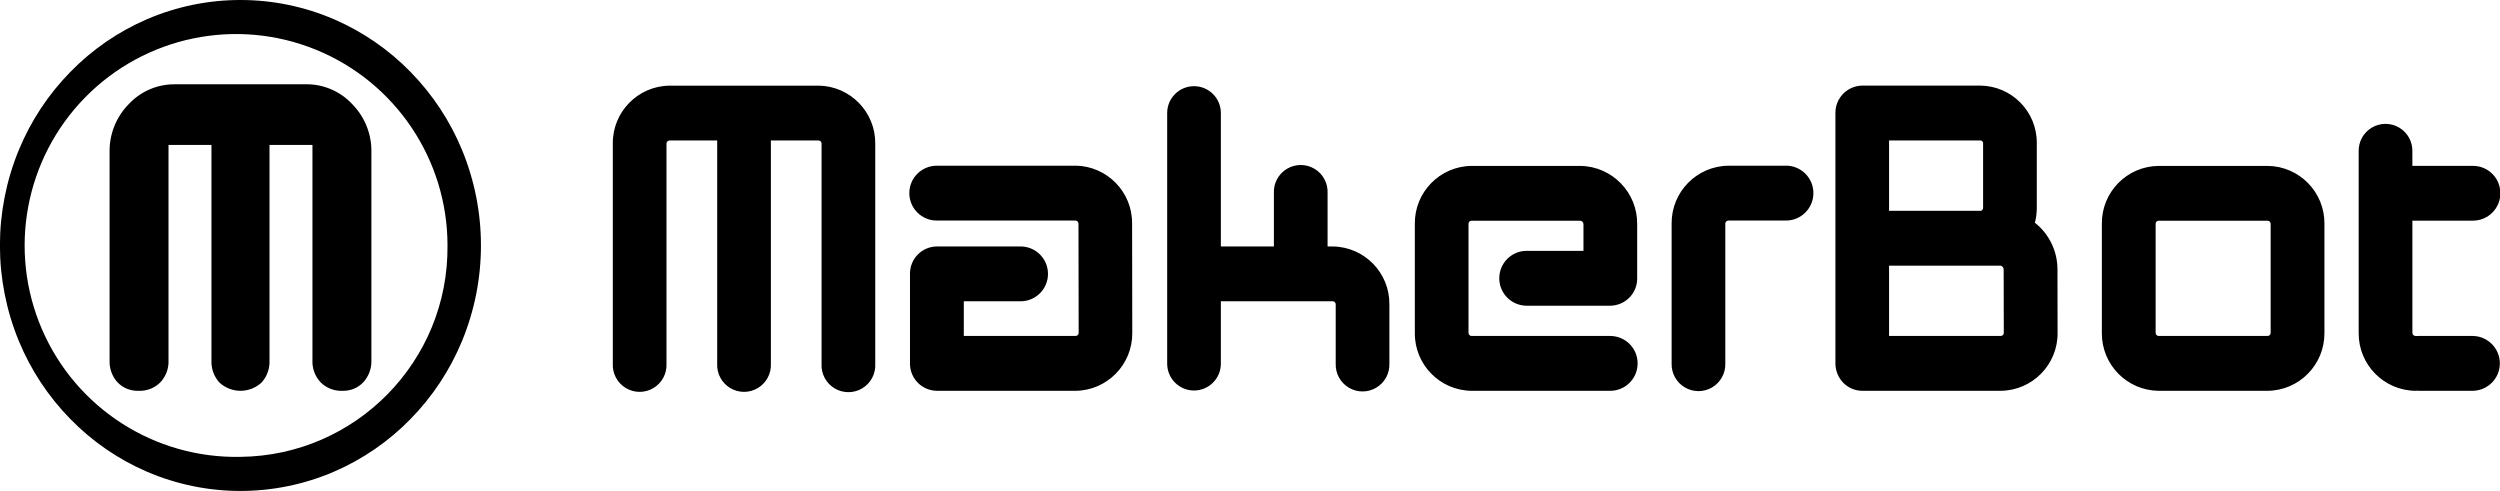
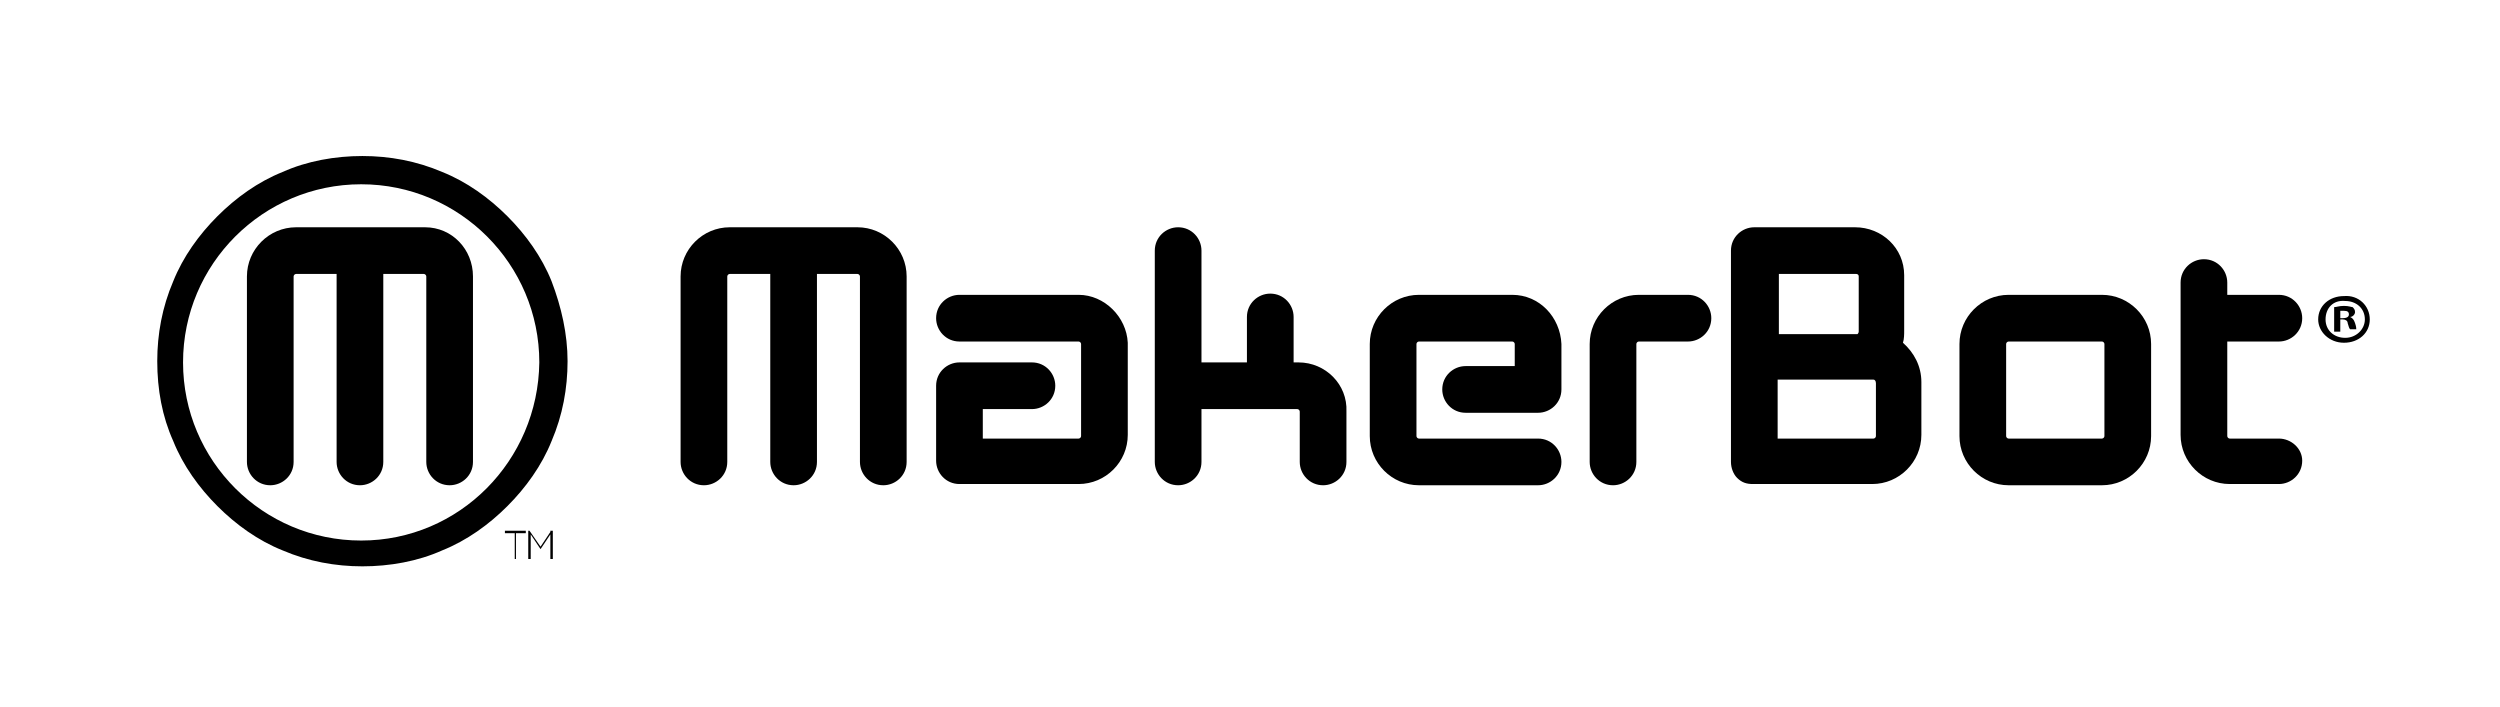
- <svg xmlns="http://www.w3.org/2000/svg" width="163" height="32" viewBox="0 0 163 32" role="img" title="icon makerbot full logo">
-   <defs>
-     <style>.cls-1 { fill: #000; fill-rule: evenodd; opacity: 1.0; }</style>
-   </defs>
-   <path class="cls-1" d="M423.375,464.584h-9.72a3.744,3.744,0,0,0-3.7,3.775v14.355a1.752,1.752,0,1,0,3.5,0V468.359a0.2,0.2,0,0,1,.195-0.2h3.111v14.555a1.752,1.752,0,1,0,3.5,0V468.159h3.105a0.2,0.2,0,0,1,.2.2v14.355a1.753,1.753,0,1,0,3.5,0V468.359A3.744,3.744,0,0,0,423.375,464.584Zm16.742,5.22h-9.041a1.788,1.788,0,0,0,0,3.576h9.041a0.2,0.2,0,0,1,.2.2l0.012,7.125a0.2,0.2,0,0,1-.2.2h-7.289v-2.261h3.743a1.788,1.788,0,0,0,0-3.575h-5.5a1.767,1.767,0,0,0-1.752,1.785v5.837a1.77,1.77,0,0,0,1.752,1.79h9.041a3.742,3.742,0,0,0,3.7-3.776l-0.011-7.125A3.743,3.743,0,0,0,440.117,469.8Zm77.736,0.013h-7.112a3.737,3.737,0,0,0-3.7,3.773v7.115a3.74,3.74,0,0,0,3.7,3.776h7.112a3.743,3.743,0,0,0,3.7-3.776V473.59A3.74,3.74,0,0,0,517.853,469.817Zm0.193,10.888a0.2,0.2,0,0,1-.193.2h-7.112a0.2,0.2,0,0,1-.194-0.2V473.59a0.2,0.2,0,0,1,.194-0.2h7.112a0.2,0.2,0,0,1,.193.2v7.115Zm-61.154-5.636h-0.334v-3.475a1.752,1.752,0,1,0-3.5,0v3.475H449.6v-8.7a1.75,1.75,0,1,0-3.5,0v16.342a1.75,1.75,0,1,0,3.5,0v-4.07h7.293a0.2,0.2,0,0,1,.195.2v3.871a1.751,1.751,0,1,0,3.5,0v-3.871A3.738,3.738,0,0,0,456.892,475.069Zm16.15-5.252h-7.1a3.737,3.737,0,0,0-3.695,3.773v7.115a3.739,3.739,0,0,0,3.695,3.776h9.043a1.788,1.788,0,0,0,0-3.576h-9.043a0.2,0.2,0,0,1-.195-0.2V473.59a0.2,0.2,0,0,1,.195-0.2h7.1a0.233,0.233,0,0,1,.2.235v1.73h-3.743a1.789,1.789,0,0,0,0,3.577h5.492a1.772,1.772,0,0,0,1.753-1.787v-3.52A3.759,3.759,0,0,0,473.042,469.817Zm13.4-.013H482.69a3.744,3.744,0,0,0-3.7,3.776v9.111a1.751,1.751,0,1,0,3.5,0V473.58a0.2,0.2,0,0,1,.2-0.2h3.754A1.788,1.788,0,0,0,486.444,469.8Zm44.8,11.1h-3.554a0.77,0.77,0,0,0-.1.006,0.9,0.9,0,0,0-.1-0.006,0.2,0.2,0,0,1-.2-0.2v-7.318l3.95,0h0a1.786,1.786,0,0,0,0-3.572l-3.952,0v-0.928a1.751,1.751,0,1,0-3.5,0v11.818a3.742,3.742,0,0,0,3.7,3.776c0.033,0,.067,0,0.1-0.007s0.065,0.007.1,0.007h3.554A1.788,1.788,0,0,0,531.247,480.905Zm-28.567-7.379a3.944,3.944,0,0,0,.124-0.974v-4.235a3.72,3.72,0,0,0-3.695-3.735H491.42a1.773,1.773,0,0,0-1.751,1.79v16.319a1.814,1.814,0,0,0,.511,1.266,1.735,1.735,0,0,0,1.24.524h9.034a3.742,3.742,0,0,0,3.7-3.78l-0.007-4.127A3.872,3.872,0,0,0,502.68,473.526Zm-9.508-5.367h5.937a0.179,0.179,0,0,1,.194.158v4.235a0.2,0.2,0,0,1-.136.195h-5.995v-4.588Zm7.282,12.746h-7.282V476.32h7.272a0.259,0.259,0,0,1,.2.259l0.008,4.126A0.2,0.2,0,0,1,500.454,480.905Zm-114.772,7.883a13.785,13.785,0,1,1,13.5-13.782,13.645,13.645,0,0,1-13.5,13.782m14.447-20.013a15.975,15.975,0,0,0-3.359-5.086,15.627,15.627,0,0,0-4.984-3.43,15.44,15.44,0,0,0-12.209,0,15.612,15.612,0,0,0-4.983,3.43,15.961,15.961,0,0,0-3.36,5.086,16.349,16.349,0,0,0,0,12.462,15.961,15.961,0,0,0,3.36,5.086,15.612,15.612,0,0,0,4.983,3.43,15.44,15.44,0,0,0,12.209,0,15.627,15.627,0,0,0,4.984-3.43,15.975,15.975,0,0,0,3.359-5.086,16.349,16.349,0,0,0,0-12.462m-10.21-4.278h-8.475a4.059,4.059,0,0,0-3.051,1.3,4.342,4.342,0,0,0-1.243,3.114v13.582a2,2,0,0,0,.522,1.441,1.806,1.806,0,0,0,1.371.548,1.886,1.886,0,0,0,1.412-.548,1.967,1.967,0,0,0,.537-1.441V468.448h2.8v14.043a2.03,2.03,0,0,0,.508,1.441,2.023,2.023,0,0,0,2.769,0,2.03,2.03,0,0,0,.508-1.441V468.448h2.8v14.043a1.967,1.967,0,0,0,.537,1.441,1.887,1.887,0,0,0,1.413.548,1.783,1.783,0,0,0,1.37-.562,2.015,2.015,0,0,0,.523-1.427V468.909a4.343,4.343,0,0,0-1.244-3.114,4.059,4.059,0,0,0-3.051-1.3" transform="translate(-370 -459)" />
+ <svg xmlns="http://www.w3.org/2000/svg" version="1.1" id="Layer_1" x="0px" y="0px" viewBox="0 0 203.5 57.5" style="enable-background:new 0 0 203.5 57.5;" xml:space="preserve">
+   <g>
+     <path d="M69.8,18.5H59.4c-2.2,0-4,1.8-4,4v15.1c0,1,0.8,1.9,1.9,1.9c1,0,1.9-0.8,1.9-1.9V22.5c0-0.1,0.1-0.2,0.2-0.2h3.3v15.3   c0,1,0.8,1.9,1.9,1.9c1,0,1.9-0.8,1.9-1.9V22.3h3.3c0.1,0,0.2,0.1,0.2,0.2v15.1c0,1,0.8,1.9,1.9,1.9c1,0,1.9-0.8,1.9-1.9V22.5   C73.8,20.3,72,18.5,69.8,18.5z" />
+     <path d="M87.8,24h-9.7c-1,0-1.9,0.8-1.9,1.9c0,1,0.8,1.9,1.9,1.9h9.7c0.1,0,0.2,0.1,0.2,0.2l0,7.5c0,0.1-0.1,0.2-0.2,0.2h-7.8v-2.4   h4c1,0,1.9-0.8,1.9-1.9c0-1-0.8-1.9-1.9-1.9h-5.9c-1,0-1.9,0.8-1.9,1.9v6.1c0,1,0.8,1.9,1.9,1.9h9.7c2.2,0,4-1.8,4-4l0-7.5   C91.7,25.8,89.9,24,87.8,24z" />
+     <path d="M171.1,24h-7.6c-2.2,0-4,1.8-4,4v7.5c0,2.2,1.8,4,4,4h7.6l0,0c2.2,0,4-1.8,4-4V28C175.1,25.8,173.3,24,171.1,24z    M171.3,35.5c0,0.1-0.1,0.2-0.2,0.2h-7.6c-0.1,0-0.2-0.1-0.2-0.2V28c0-0.1,0.1-0.2,0.2-0.2h7.6c0.1,0,0.2,0.1,0.2,0.2V35.5z" />
+     <path d="M105.7,29.5h-0.4v-3.7c0-1-0.8-1.9-1.9-1.9c-1,0-1.9,0.8-1.9,1.9v3.7h-3.7v-9.1c0-1-0.8-1.9-1.9-1.9c-1,0-1.9,0.8-1.9,1.9   v17.2c0,1,0.8,1.9,1.9,1.9c1,0,1.9-0.8,1.9-1.9v-4.3h7.8c0.1,0,0.2,0.1,0.2,0.2v4.1c0,1,0.8,1.9,1.9,1.9c1,0,1.9-0.8,1.9-1.9v-4.1   C109.7,31.3,107.9,29.5,105.7,29.5z" />
+     <path d="M123.1,24h-7.6c-2.2,0-4,1.8-4,4v7.5c0,2.2,1.8,4,4,4h9.7c1,0,1.9-0.8,1.9-1.9c0-1-0.8-1.9-1.9-1.9h-9.7   c-0.1,0-0.2-0.1-0.2-0.2V28c0-0.1,0.1-0.2,0.2-0.2h7.6c0.1,0,0.2,0.1,0.2,0.2v1.8h-4c-1,0-1.9,0.8-1.9,1.9c0,1,0.8,1.9,1.9,1.9h5.9   c1,0,1.9-0.8,1.9-1.9V28C127,25.8,125.3,24,123.1,24z" />
+     <path d="M137.4,24h-4c-2.2,0-4,1.8-4,4v9.6c0,1,0.8,1.9,1.9,1.9c1,0,1.9-0.8,1.9-1.9V28c0-0.1,0.1-0.2,0.2-0.2h4   c1,0,1.9-0.8,1.9-1.9C139.3,24.9,138.5,24,137.4,24z" />
+     <path d="M185.5,35.7h-3.8c0,0-0.1,0-0.1,0c0,0-0.1,0-0.1,0c-0.1,0-0.2-0.1-0.2-0.2v-7.7l4.2,0l0,0c1,0,1.9-0.8,1.9-1.9   c0-1-0.8-1.9-1.9-1.9l-4.2,0v-1c0-1-0.8-1.9-1.9-1.9c-1,0-1.9,0.8-1.9,1.9v12.4c0,2.2,1.8,4,4,4c0,0,0.1,0,0.1,0c0,0,0.1,0,0.1,0   h3.8c1,0,1.9-0.8,1.9-1.9C187.4,36.5,186.5,35.7,185.5,35.7z" />
+     <path d="M154.9,27.9c0.1-0.3,0.1-0.7,0.1-1v-4.5c0-2.2-1.8-3.9-4-3.9h-8.2c-1,0-1.9,0.8-1.9,1.9v17.2c0,0.5,0.2,1,0.5,1.3   c0.4,0.4,0.8,0.5,1.3,0.5h9.7c2.2,0,4-1.8,4-4l0-4.3C156.4,29.8,155.8,28.7,154.9,27.9z M144.7,22.3h6.4c0,0,0.2,0,0.2,0.2v4.5   c0,0.1-0.1,0.2-0.1,0.2h-6.4V22.3z M152.5,35.7h-7.8v-4.8h7.8c0.1,0,0.2,0.1,0.2,0.3l0,4.3C152.7,35.6,152.6,35.7,152.5,35.7z" />
+     <path d="M29.4,44c-8,0-14.5-6.5-14.5-14.5c0-8,6.5-14.5,14.5-14.5c8,0,14.5,6.5,14.5,14.5C43.8,37.5,37.4,44,29.4,44 M44.9,22.9   c-0.8-2-2.1-3.8-3.6-5.3c-1.5-1.5-3.3-2.8-5.3-3.6c-2.1-0.9-4.3-1.3-6.5-1.3s-4.5,0.4-6.5,1.3c-2,0.8-3.8,2.1-5.3,3.6   c-1.5,1.5-2.8,3.3-3.6,5.3c-0.9,2.1-1.3,4.3-1.3,6.5c0,2.3,0.4,4.5,1.3,6.5c0.8,2,2.1,3.8,3.6,5.3c1.5,1.5,3.3,2.8,5.3,3.6   c2.1,0.9,4.3,1.3,6.5,1.3s4.5-0.4,6.5-1.3c2-0.8,3.8-2.1,5.3-3.6c1.5-1.5,2.8-3.3,3.6-5.3c0.9-2.1,1.3-4.3,1.3-6.5   C46.2,27.2,45.7,25,44.9,22.9" />
+     <path d="M190.5,25.9h0.2c0.3,0,0.5-0.1,0.5-0.3c0-0.2-0.1-0.3-0.4-0.3c-0.1,0-0.2,0-0.3,0V25.9z M190.5,27h-0.5V25   c0.2,0,0.4-0.1,0.8-0.1c0.4,0,0.6,0.1,0.7,0.1c0.1,0.1,0.2,0.2,0.2,0.4c0,0.2-0.2,0.4-0.4,0.4v0c0.2,0.1,0.3,0.2,0.4,0.5   c0.1,0.3,0.1,0.4,0.1,0.5h-0.5c-0.1-0.1-0.1-0.2-0.2-0.5c0-0.2-0.2-0.3-0.4-0.3h-0.2V27z M189.3,26c0,0.9,0.7,1.5,1.6,1.5   c0.9,0,1.6-0.7,1.6-1.5c0-0.9-0.7-1.5-1.6-1.5C189.9,24.4,189.3,25.1,189.3,26 M192.9,26c0,1.1-0.9,1.9-2.1,1.9   c-1.2,0-2.1-0.9-2.1-1.9c0-1.1,0.9-1.9,2.1-1.9C192,24,192.9,24.9,192.9,26" />
+   </g>
+   <path d="M34.6,18.5H24.1c-2.2,0-4,1.8-4,4v15.1c0,1,0.8,1.9,1.9,1.9c1,0,1.9-0.8,1.9-1.9V22.5c0-0.1,0.1-0.2,0.2-0.2h3.3v15.3  c0,1,0.8,1.9,1.9,1.9c1,0,1.9-0.8,1.9-1.9V22.3h3.3c0.1,0,0.2,0.1,0.2,0.2v15.1c0,1,0.8,1.9,1.9,1.9c1,0,1.9-0.8,1.9-1.9V22.5  C38.5,20.3,36.8,18.5,34.6,18.5z" />
+   <g>
+     <path d="M44.8,43.3L44,44.5l-0.9-1.3H43v2.3h0.2v-2l0.8,1.2H44l0.8-1.2v2H45v-2.3H44.8z M41.1,43.4h0.8v2.1H42v-2.1h0.8v-0.2h-1.7   V43.4z" />
+   </g>
</svg>
